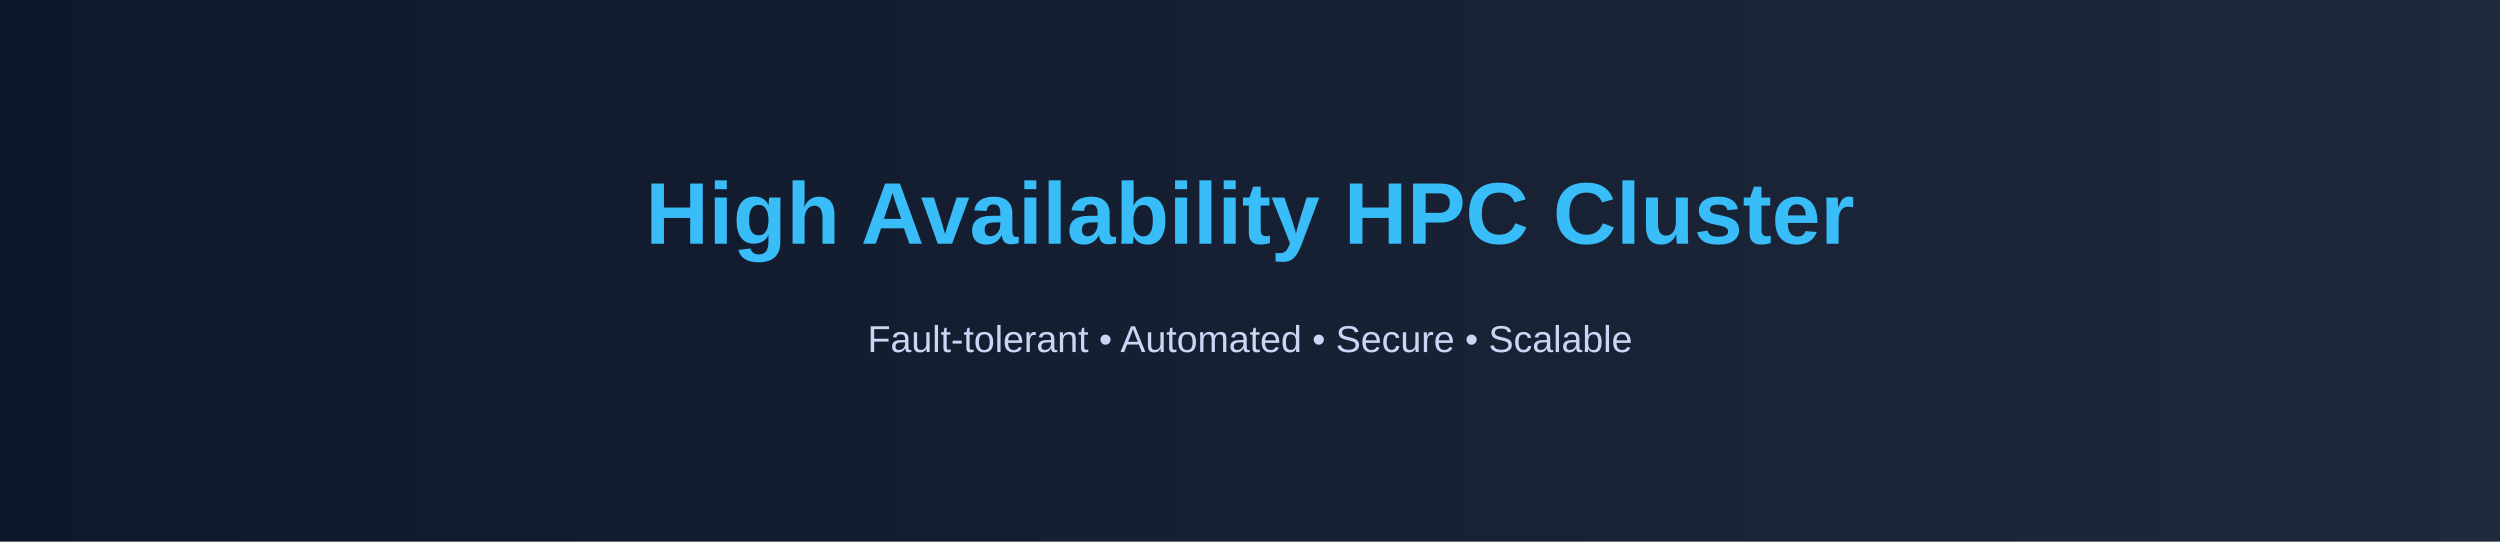
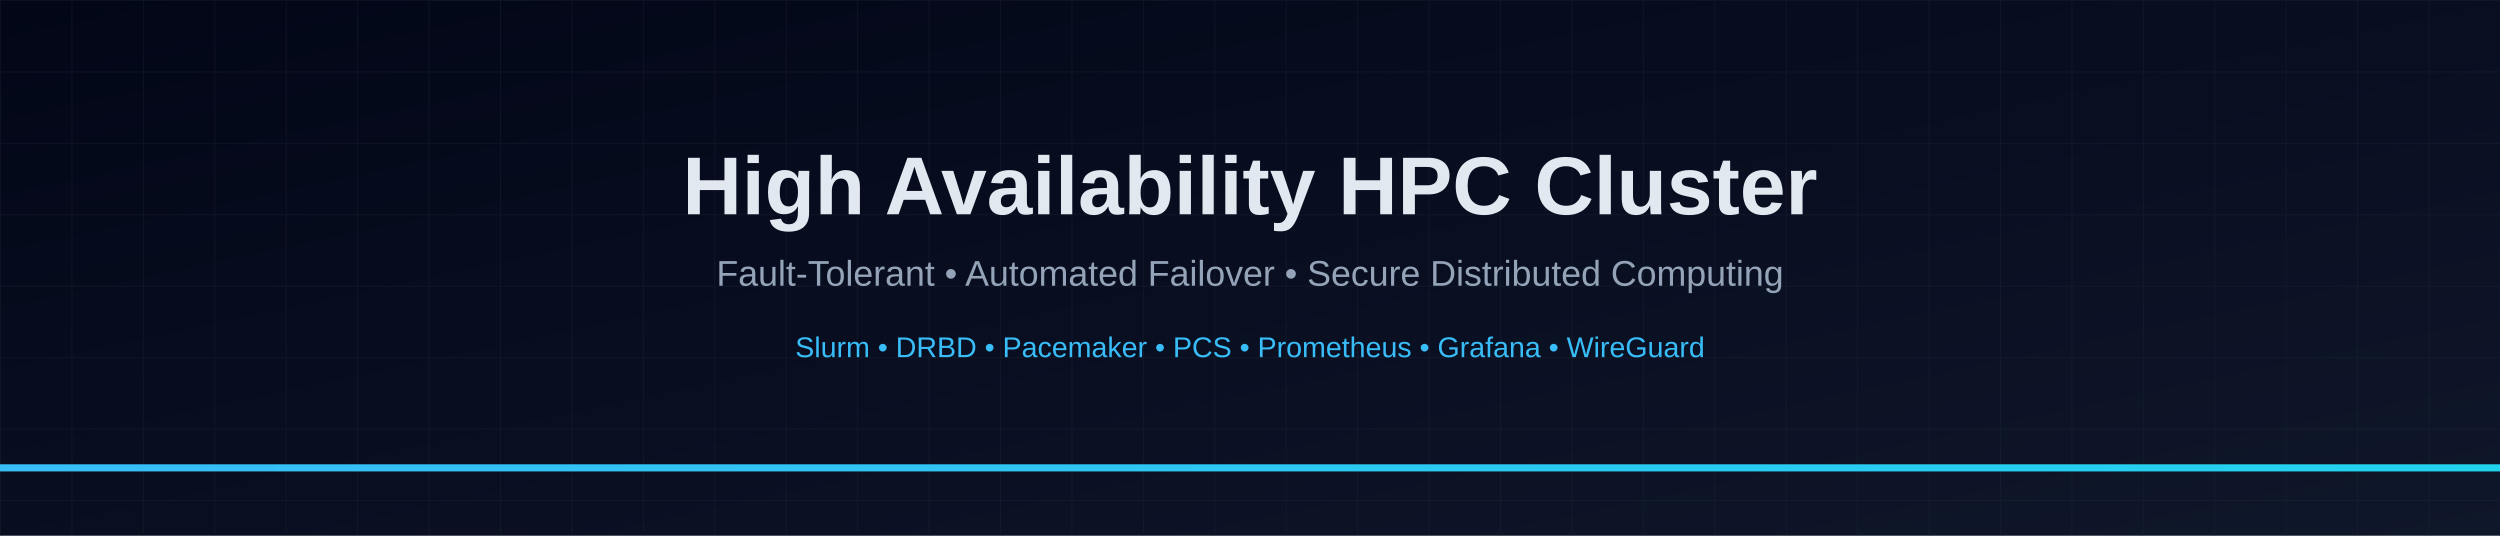
- <svg xmlns="http://www.w3.org/2000/svg" width="1200" height="260">
+ <svg xmlns="http://www.w3.org/2000/svg" width="1400" height="300" viewBox="0 0 1400 300">
  <defs>
-     <linearGradient id="g" x1="0" x2="1">
-       <stop offset="0%" stop-color="#0f172a" />
-       <stop offset="100%" stop-color="#1e293b" />
+     <linearGradient id="bg" x1="0" y1="0" x2="1" y2="1">
+       <stop offset="0%" stop-color="#020617" />
+       <stop offset="100%" stop-color="#0f172a" />
    </linearGradient>
+     <linearGradient id="accent" x1="0" y1="0" x2="1">
+       <stop offset="0%" stop-color="#38bdf8" />
+       <stop offset="100%" stop-color="#22d3ee" />
+     </linearGradient>
+     <pattern id="grid" width="40" height="40" patternUnits="userSpaceOnUse">
+       <path d="M 40 0 L 0 0 0 40" fill="none" stroke="#1f2937" stroke-width="1" />
+     </pattern>
  </defs>
-   <rect width="100%" height="100%" fill="url(#g)" />
-   <text x="50%" y="45%" text-anchor="middle" fill="#38bdf8" font-size="42" font-family="Arial" font-weight="bold">
-     High Availability HPC Cluster
-   </text>
-   <text x="50%" y="65%" text-anchor="middle" fill="#cbd5f5" font-size="18" font-family="Arial">
-     Fault-tolerant • Automated • Secure • Scalable
-   </text>
+   <rect width="100%" height="100%" fill="url(#bg)" />
+   <rect width="100%" height="100%" fill="url(#grid)" opacity="0.35" />
+   <rect x="0" y="260" width="1400" height="4" fill="url(#accent)" />
+   <text x="50%" y="120" text-anchor="middle" fill="#e2e8f0" font-size="46" font-family="Segoe UI, Arial" font-weight="bold">
+   High Availability HPC Cluster
+ </text>
+   <text x="50%" y="160" text-anchor="middle" fill="#94a3b8" font-size="20" font-family="Segoe UI, Arial">
+   Fault-Tolerant • Automated Failover • Secure Distributed Computing
+ </text>
+   <text x="50%" y="200" text-anchor="middle" fill="#38bdf8" font-size="16" font-family="Segoe UI, Arial">
+   Slurm • DRBD • Pacemaker • PCS • Prometheus • Grafana • WireGuard
+ </text>
</svg>
